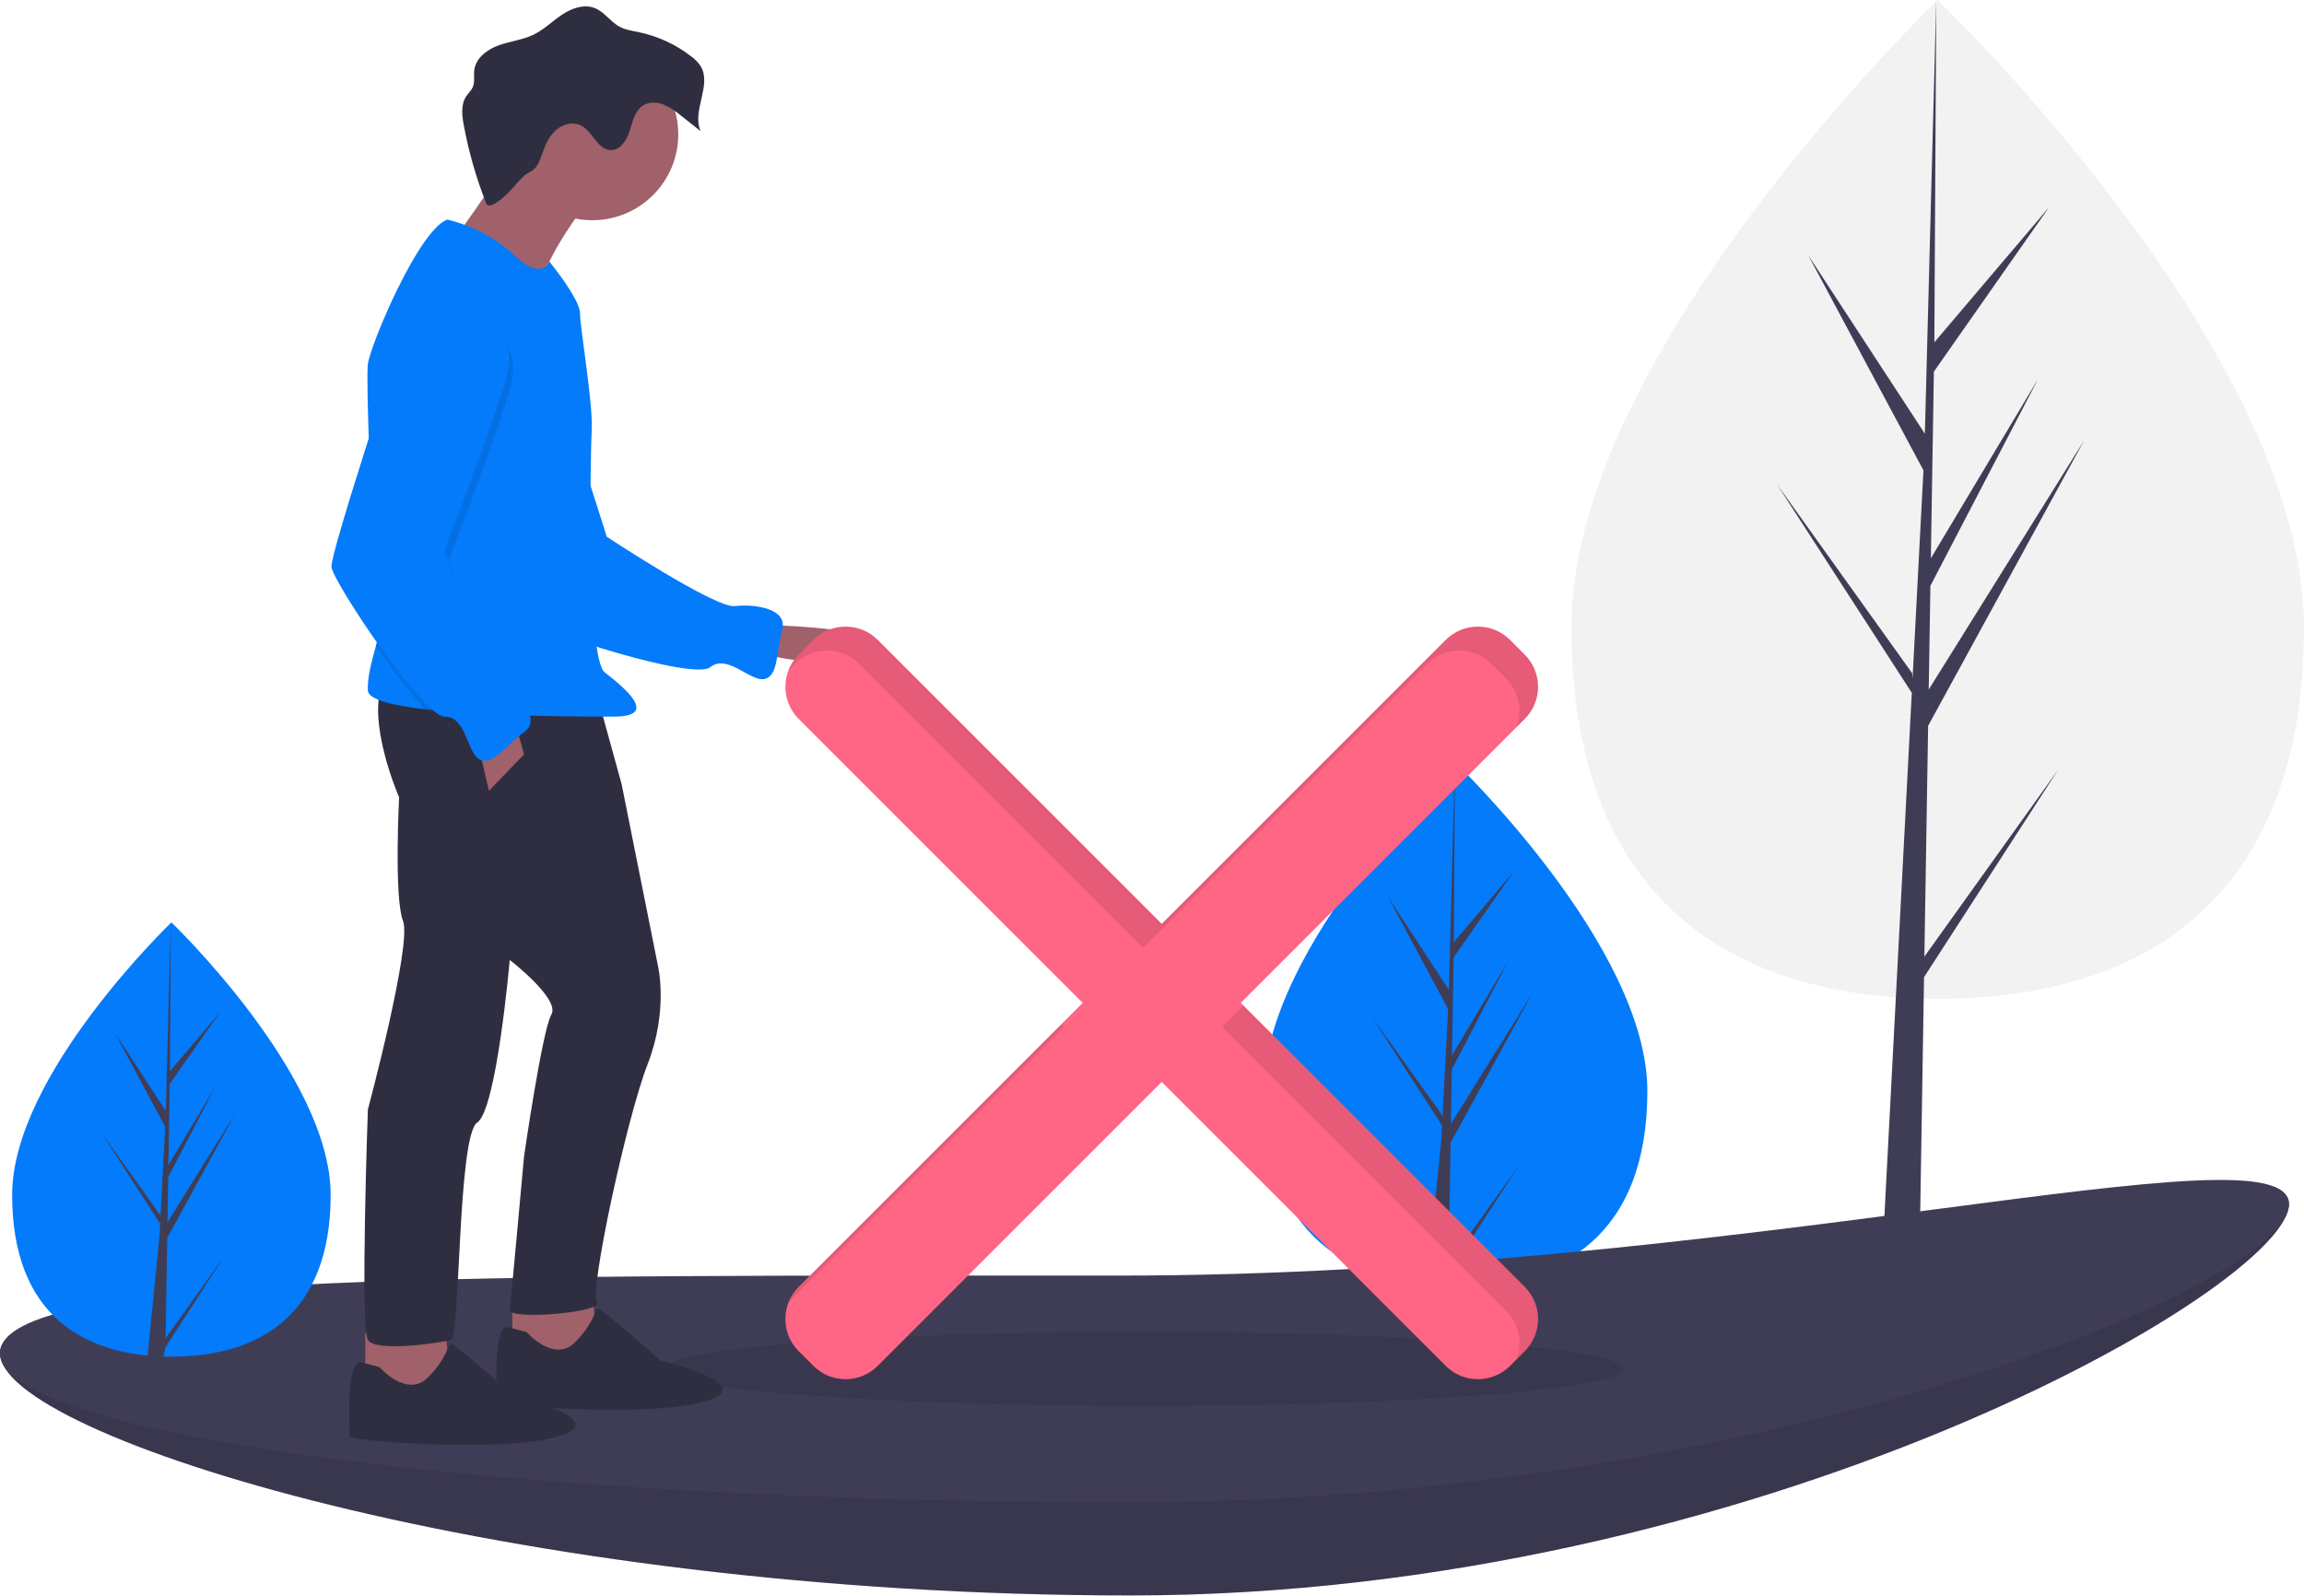
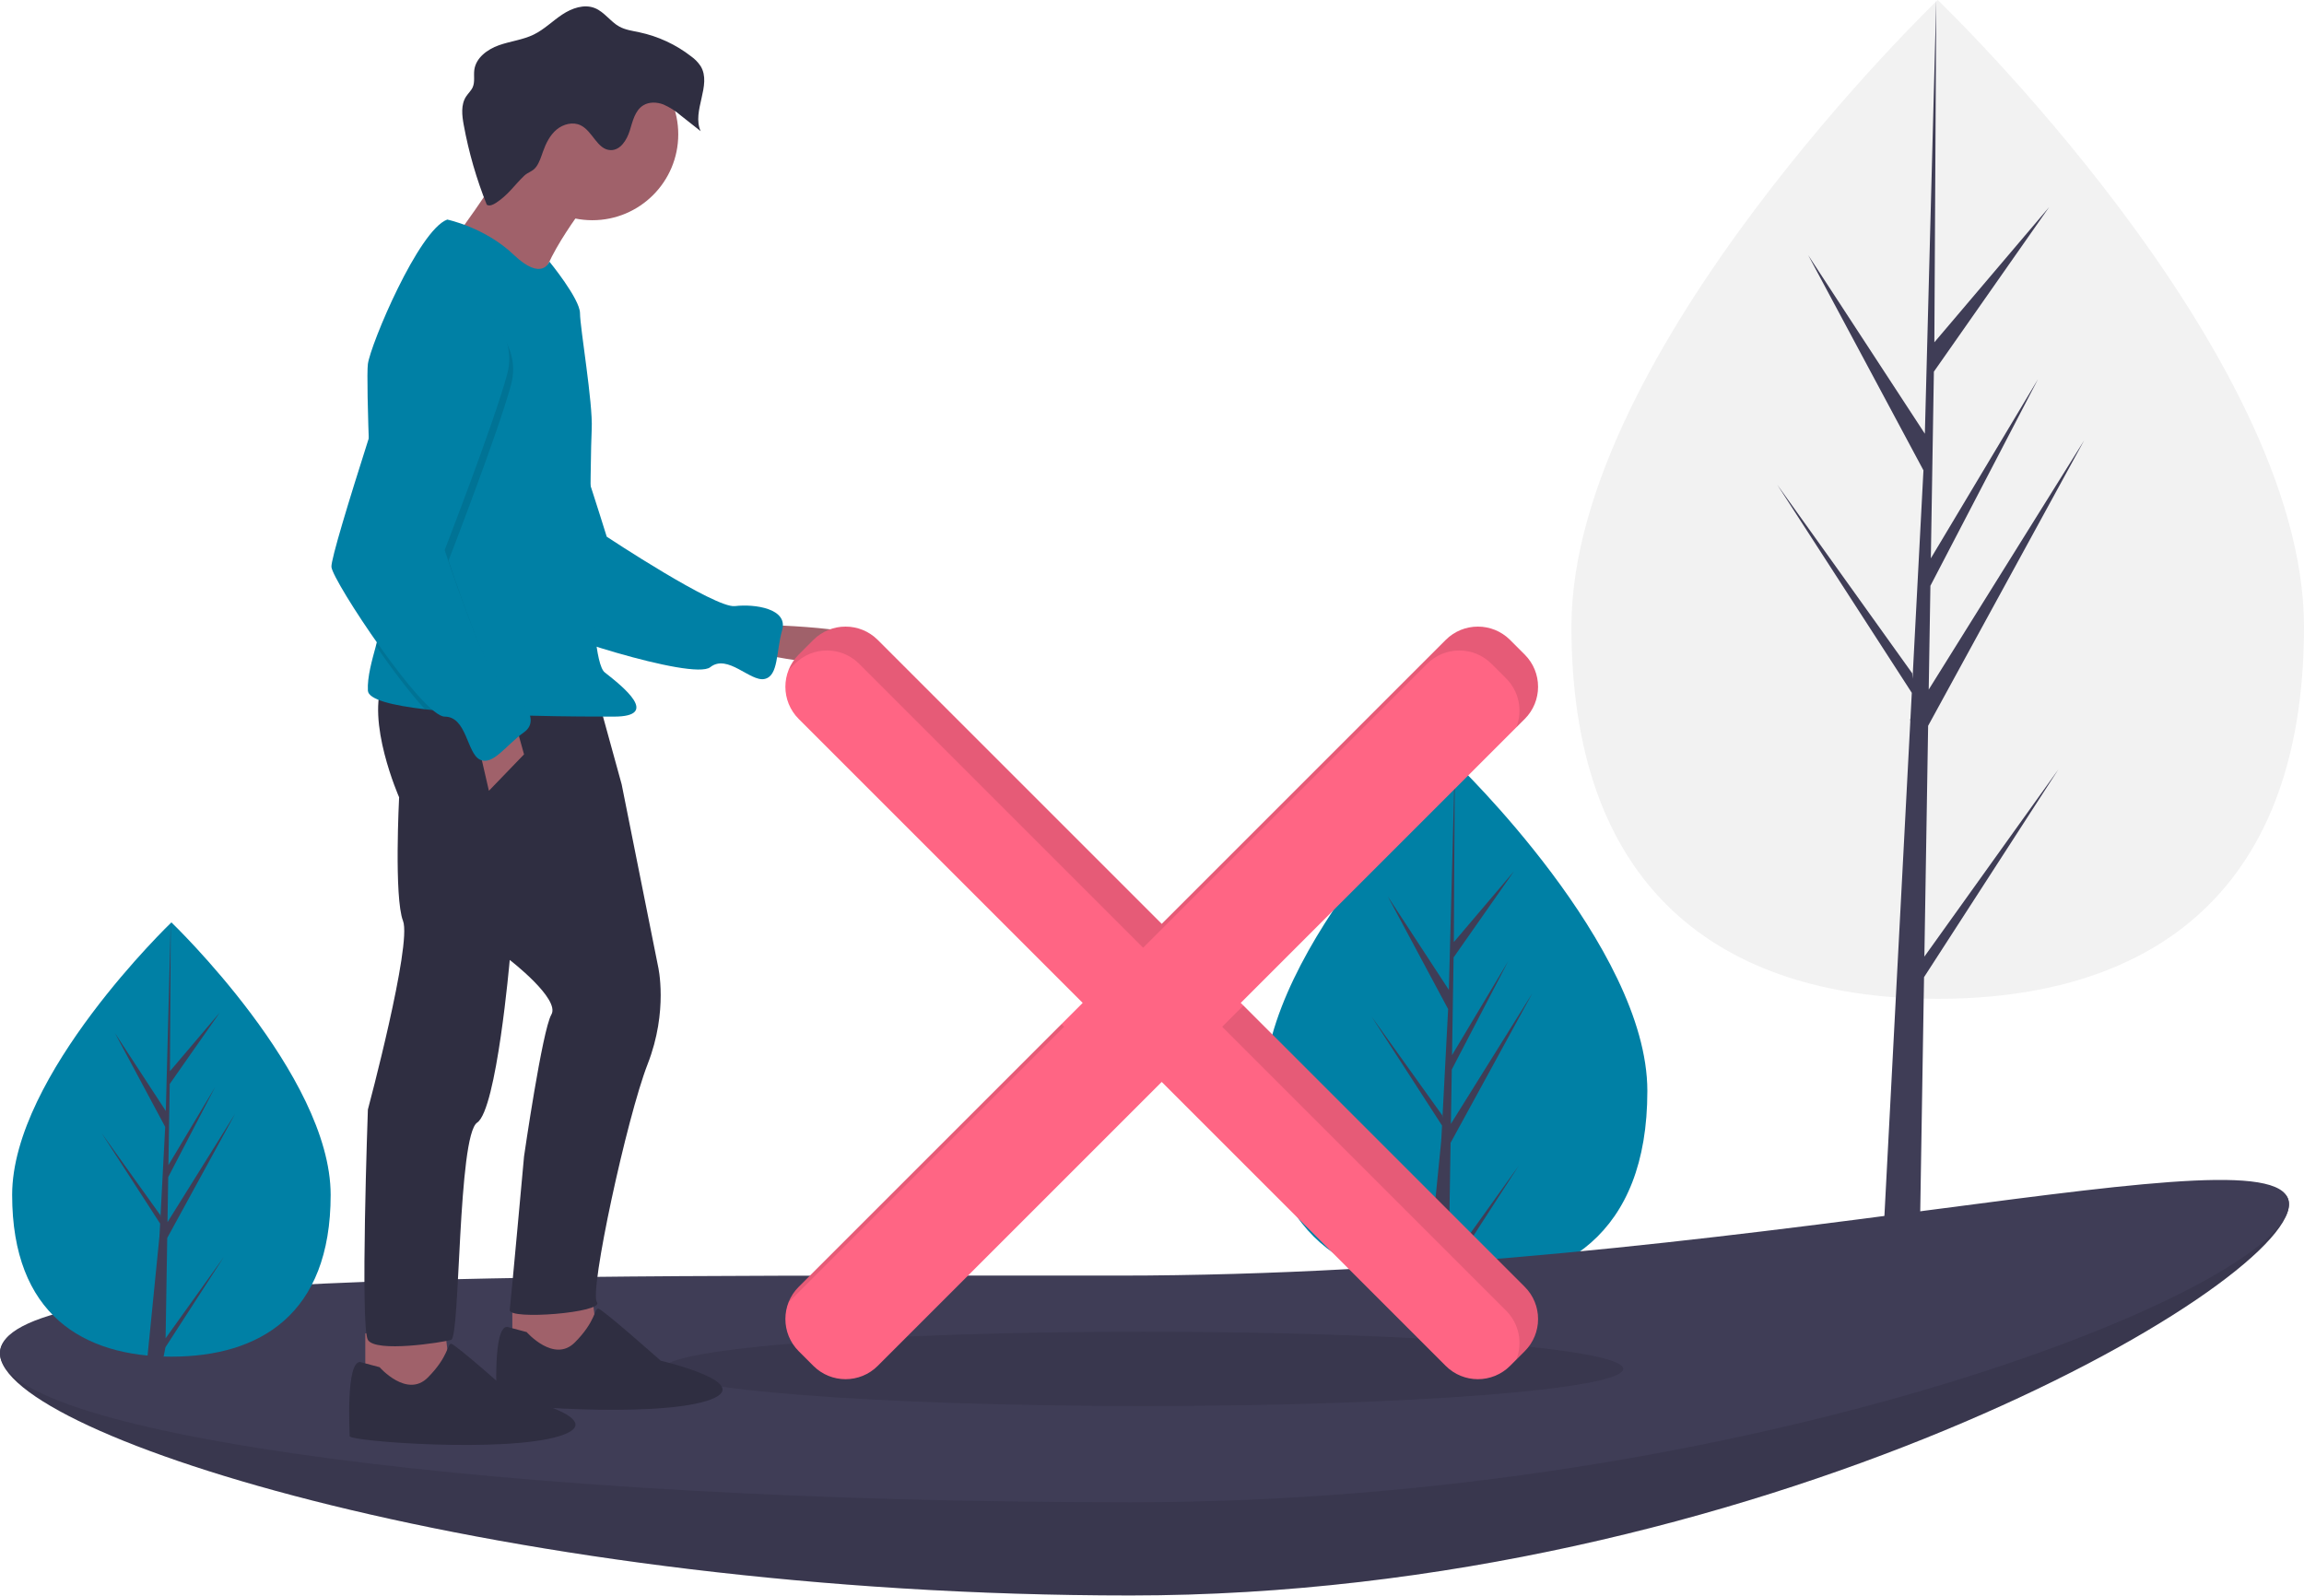
<svg xmlns="http://www.w3.org/2000/svg" id="f4dfef0e-e963-4752-8b60-16883a06d9db" data-name="Layer 1" width="1080.049" height="748.002" viewBox="0 0 1080.049 748.002">
-   <path d="M832.208,587.468c0,67.693-40.242,91.329-89.884,91.329s-89.884-23.636-89.884-91.329,89.884-153.809,89.884-153.809S832.208,519.775,832.208,587.468Z" transform="translate(-59.97565 -75.99891)" fill="#037bfb" />
+   <path d="M832.208,587.468c0,67.693-40.242,91.329-89.884,91.329s-89.884-23.636-89.884-91.329,89.884-153.809,89.884-153.809S832.208,519.775,832.208,587.468Z" transform="translate(-59.97565 -75.99891)" fill="#0080a5" />
  <polygon points="679.994 535.79 718.305 465.702 680.138 526.903 680.552 501.43 706.956 450.722 680.662 494.688 681.406 448.873 709.68 408.504 681.523 441.669 681.988 357.66 679.191 464.109 650.56 420.284 678.845 473.092 676.166 524.259 676.087 522.901 642.948 476.597 675.986 527.699 675.651 534.098 675.591 534.195 675.619 534.72 668.823 603 677.902 603 678.992 597.484 711.949 546.507 679.074 592.443 679.994 535.79" fill="#3f3d56" />
  <path d="M1140.024,369.813c0,129.31-76.873,174.461-171.701,174.461s-171.701-45.15-171.701-174.461S968.324,75.999,968.324,75.999,1140.024,240.502,1140.024,369.813Z" transform="translate(-59.97565 -75.99891)" fill="#f2f2f2" />
  <polygon points="902.093 448.494 903.851 340.273 977.035 206.388 904.127 323.296 904.918 274.635 955.355 177.771 905.127 261.758 905.127 261.759 906.549 174.24 960.558 97.124 906.772 160.478 907.661 0 902.078 212.444 902.537 203.68 847.625 119.628 901.656 220.503 896.54 318.246 896.387 315.652 833.084 227.2 896.196 324.817 895.556 337.041 895.441 337.225 895.494 338.228 882.513 586.21 899.856 586.21 901.937 458.123 964.894 360.745 902.093 448.494" fill="#3f3d56" />
  <path d="M1132.976,640.557c0,38.595-250.369,183.444-543.052,183.444S59.976,749.036,59.976,710.441s231.442,7.28,524.125,7.28S1132.976,601.962,1132.976,640.557Z" transform="translate(-59.97565 -75.99891)" fill="#3f3d56" />
  <path d="M1132.976,640.557c0,38.595-250.369,183.444-543.052,183.444S59.976,749.036,59.976,710.441s231.442,7.28,524.125,7.28S1132.976,601.962,1132.976,640.557Z" transform="translate(-59.97565 -75.99891)" opacity="0.1" />
  <path d="M1132.976,640.557c0,38.595-250.369,139.767-543.052,139.767S59.976,749.036,59.976,710.441,291.418,674.043,584.1,674.043,1132.976,601.962,1132.976,640.557Z" transform="translate(-59.97565 -75.99891)" fill="#3f3d56" />
  <ellipse cx="535.878" cy="641.774" rx="225.044" ry="17.407" opacity="0.1" />
  <path d="M417.574,368.965s65.883,1.22,53.683,12.811-57.953,0-57.953,0Z" transform="translate(-59.97565 -75.99891)" fill="#a0616a" />
-   <path d="M280.304,228.182s26.6-4.75,35.849,16.724,28.244,82.716,28.244,82.716,50.833,33.648,60.079,32.542,25.052,1.15,22.152,11.237-1.612,21.525-8.287,22.927-17.291-11.98-25.415-5.534-80.53-17.096-85.179-21.974-43.279-110.501-43.279-110.501S266.015,227.838,280.304,228.182Z" transform="translate(-59.97565 -75.99891)" fill="#037bfb" />
+   <path d="M280.304,228.182s26.6-4.75,35.849,16.724,28.244,82.716,28.244,82.716,50.833,33.648,60.079,32.542,25.052,1.15,22.152,11.237-1.612,21.525-8.287,22.927-17.291-11.98-25.415-5.534-80.53-17.096-85.179-21.974-43.279-110.501-43.279-110.501S266.015,227.838,280.304,228.182Z" transform="translate(-59.97565 -75.99891)" fill="#0080a5" />
  <polygon points="277.379 605.607 280.429 631.228 254.808 637.939 240.167 631.228 240.167 608.657 277.379 605.607" fill="#a0616a" />
  <polygon points="208.445 622.078 211.495 647.699 185.874 654.41 171.233 647.699 171.233 625.128 208.445 622.078" fill="#a0616a" />
  <path d="M339.795,401.601l11.591,42.092L368.466,529.098s4.88,20.741-4.88,45.752S336.134,681.606,339.795,686.486s-41.482,8.54-40.872,3.66,6.71-71.984,6.71-71.984,8.54-59.173,12.811-66.493-19.521-25.621-19.521-25.621-6.1,70.154-15.251,76.254S275.741,702.957,271.471,704.177s-35.382,6.1-39.042,0,0-107.976,0-107.976,20.741-77.474,16.471-88.455-1.83-57.953-1.83-57.953-15.861-35.992-7.32-54.903Z" transform="translate(-59.97565 -75.99891)" fill="#2f2e41" />
  <path d="M337.965,167.349s-25.621,31.722-24.401,45.752-40.262-25.621-40.262-25.621,29.892-40.262,29.892-48.803S337.965,167.349,337.965,167.349Z" transform="translate(-59.97565 -75.99891)" fill="#a0616a" />
  <circle cx="277.684" cy="62.984" r="40.262" fill="#a0616a" />
-   <path d="M236.193,378.78c-1.824,6.796-4.087,14.5-3.764,20.991.207,4.203,11.365,6.96,26.793,8.766,14.305,1.678,32.283,2.532,48.626,2.971,17.16.464,32.502.464,39.878.464,21.961,0,4.27-14.031-4.27-20.741s-6.71-101.875-6.1-114.076-5.49-47.582-5.49-54.293-14.354-24.224-14.354-24.224-3.337,9.584-16.758-3.227-31.112-16.471-31.112-16.471c-13.421,4.88-35.992,58.563-37.212,67.714-.494,3.715-.085,22.742.744,44.465,1.202,31.752,3.3,69.287,4.746,73.271C239.06,367.531,237.797,372.802,236.193,378.78Z" transform="translate(-59.97565 -75.99891)" fill="#037bfb" />
+   <path d="M236.193,378.78c-1.824,6.796-4.087,14.5-3.764,20.991.207,4.203,11.365,6.96,26.793,8.766,14.305,1.678,32.283,2.532,48.626,2.971,17.16.464,32.502.464,39.878.464,21.961,0,4.27-14.031-4.27-20.741s-6.71-101.875-6.1-114.076-5.49-47.582-5.49-54.293-14.354-24.224-14.354-24.224-3.337,9.584-16.758-3.227-31.112-16.471-31.112-16.471c-13.421,4.88-35.992,58.563-37.212,67.714-.494,3.715-.085,22.742.744,44.465,1.202,31.752,3.3,69.287,4.746,73.271C239.06,367.531,237.797,372.802,236.193,378.78Z" transform="translate(-59.97565 -75.99891)" fill="#0080a5" />
  <polygon points="241.387 338.413 245.657 353.664 229.186 370.745 223.696 346.953 241.387 338.413" fill="#a0616a" />
  <path d="M306.853,700.517s12.811,14.641,22.571,4.88,9.15-15.861,10.981-15.861,29.282,24.401,29.282,24.401,46.972,10.981,21.351,18.911-98.215,2.44-98.215,0-1.83-34.772,4.88-34.772Z" transform="translate(-59.97565 -75.99891)" fill="#2f2e41" />
  <path d="M237.919,716.988s12.811,14.641,22.571,4.88,9.15-15.861,10.981-15.861,29.282,24.401,29.282,24.401,46.972,10.981,21.351,18.911-98.215,2.44-98.215,0-1.83-34.772,4.88-34.772Z" transform="translate(-59.97565 -75.99891)" fill="#2f2e41" />
  <path d="M292.456,171.122c-1.301.84-2.994,1.692-4.296.854a194.661,194.661,0,0,1-10.803-37.403c-.822-4.495-1.393-9.492,1.104-13.319.985-1.509,2.403-2.744,3.124-4.395,1.093-2.501.373-5.396.736-8.102.76-5.667,6.118-9.62,11.505-11.537s11.238-2.512,16.373-5.027c4.876-2.389,8.781-6.35,13.303-9.356s10.313-5.061,15.348-3.03c4.454,1.797,7.229,6.337,11.439,8.649,2.857,1.569,6.173,2.005,9.362,2.679a59.922,59.922,0,0,1,24.34,11.308,17.673,17.673,0,0,1,4.43,4.566c5.403,8.895-4.271,20.989-.003,30.481l-9.227-7.281a32.131,32.131,0,0,0-8.24-5.237c-3.056-1.158-6.676-1.297-9.452.427-3.896,2.42-4.953,7.476-6.314,11.856s-4.37,9.237-8.956,9.125c-6.235-.153-8.416-8.855-14.012-11.61-3.648-1.796-8.24-.613-11.35,2.006-3.11,2.619-4.976,6.42-6.344,10.248-.855,2.393-1.658,5.09-3.177,7.163-1.675,2.287-3.818,2.471-5.608,4.179C301.082,162.812,298.218,167.399,292.456,171.122Z" transform="translate(-59.97565 -75.99891)" fill="#2f2e41" />
  <path d="M236.193,378.78c7.583,10.999,16.129,22.345,23.029,29.757,14.305,1.678,32.283,2.532,48.626,2.971a38.527,38.527,0,0,0-10.755-9.907C289.162,396.721,270.251,338.768,270.251,338.768s23.181-59.783,29.282-82.354-17.691-35.382-17.691-35.382C270.861,211.881,251.95,233.232,251.95,233.232s-9.651,29.111-18.777,57.886c1.202,31.752,3.3,69.287,4.746,73.271C239.06,367.531,237.797,372.802,236.193,378.78Z" transform="translate(-59.97565 -75.99891)" opacity="0.1" />
-   <path d="M280.011,216.152s23.791,12.811,17.691,35.382-29.282,82.354-29.282,82.354,18.911,57.953,26.841,62.833,18.911,16.471,10.371,22.571-14.641,15.861-20.741,12.811-6.1-20.131-16.471-20.131-52.463-63.443-53.073-70.154,34.772-113.466,34.772-113.466S269.031,207.001,280.011,216.152Z" transform="translate(-59.97565 -75.99891)" fill="#037bfb" />
+   <path d="M280.011,216.152s23.791,12.811,17.691,35.382-29.282,82.354-29.282,82.354,18.911,57.953,26.841,62.833,18.911,16.471,10.371,22.571-14.641,15.861-20.741,12.811-6.1-20.131-16.471-20.131-52.463-63.443-53.073-70.154,34.772-113.466,34.772-113.466S269.031,207.001,280.011,216.152Z" transform="translate(-59.97565 -75.99891)" fill="#0080a5" />
  <path d="M774.721,382.891l-6.863-6.863a21.345,21.345,0,0,0-30.186,0L604.557,509.143,471.442,376.028a21.345,21.345,0,0,0-30.186,0l-6.863,6.863a21.345,21.345,0,0,0,0,30.186L567.508,546.192,434.393,679.308a21.345,21.345,0,0,0,0,30.186l6.863,6.863a21.345,21.345,0,0,0,30.186,0L604.557,583.241,737.673,716.356a21.345,21.345,0,0,0,30.186,0l6.863-6.863a21.345,21.345,0,0,0,0-30.186L641.606,546.192,774.721,413.077A21.345,21.345,0,0,0,774.721,382.891Z" transform="translate(-59.97565 -75.99891)" fill="#ff6584" />
  <path d="M429.643,686.545,558.805,557.382l-1.243-1.243L434.393,679.307A21.26,21.26,0,0,0,429.643,686.545Z" transform="translate(-59.97565 -75.99891)" opacity="0.1" />
  <path d="M432.553,387.218a21.345,21.345,0,0,1,30.186,0L595.854,520.333,728.969,387.218a21.345,21.345,0,0,1,30.186,0l6.863,6.863a21.344,21.344,0,0,1,4.75,22.949l3.953-3.953a21.345,21.345,0,0,0,0-30.186l-6.863-6.863a21.345,21.345,0,0,0-30.186,0L604.557,509.143,471.442,376.028a21.345,21.345,0,0,0-30.186,0l-6.863,6.863a21.26,21.26,0,0,0-4.75,7.237Z" transform="translate(-59.97565 -75.99891)" opacity="0.1" />
  <path d="M642.85,547.436l-9.947,9.947L766.018,690.498a21.344,21.344,0,0,1,4.75,22.949l3.953-3.953a21.345,21.345,0,0,0,0-30.186Z" transform="translate(-59.97565 -75.99891)" opacity="0.1" />
-   <path d="M214.976,636.191c0,56.222-33.423,75.852-74.652,75.852s-74.652-19.63-74.652-75.852,74.652-127.744,74.652-127.744S214.976,579.97,214.976,636.191Z" transform="translate(-59.97565 -75.99891)" fill="#037bfb" />
+   <path d="M214.976,636.191c0,56.222-33.423,75.852-74.652,75.852s-74.652-19.63-74.652-75.852,74.652-127.744,74.652-127.744S214.976,579.97,214.976,636.191Z" transform="translate(-59.97565 -75.99891)" fill="#0080a5" />
  <polygon points="78.393 580.392 110.212 522.181 78.513 573.011 78.857 551.854 100.786 509.739 78.948 546.255 79.566 508.204 103.048 474.675 79.663 502.221 80.049 432.448 77.726 520.858 53.947 484.46 77.438 528.318 75.214 570.815 75.148 569.687 47.625 531.23 75.064 573.672 74.786 578.987 74.736 579.067 74.759 579.503 69.115 636.212 76.656 636.212 77.561 631.631 104.933 589.293 77.629 627.444 78.393 580.392" fill="#3f3d56" />
</svg>
